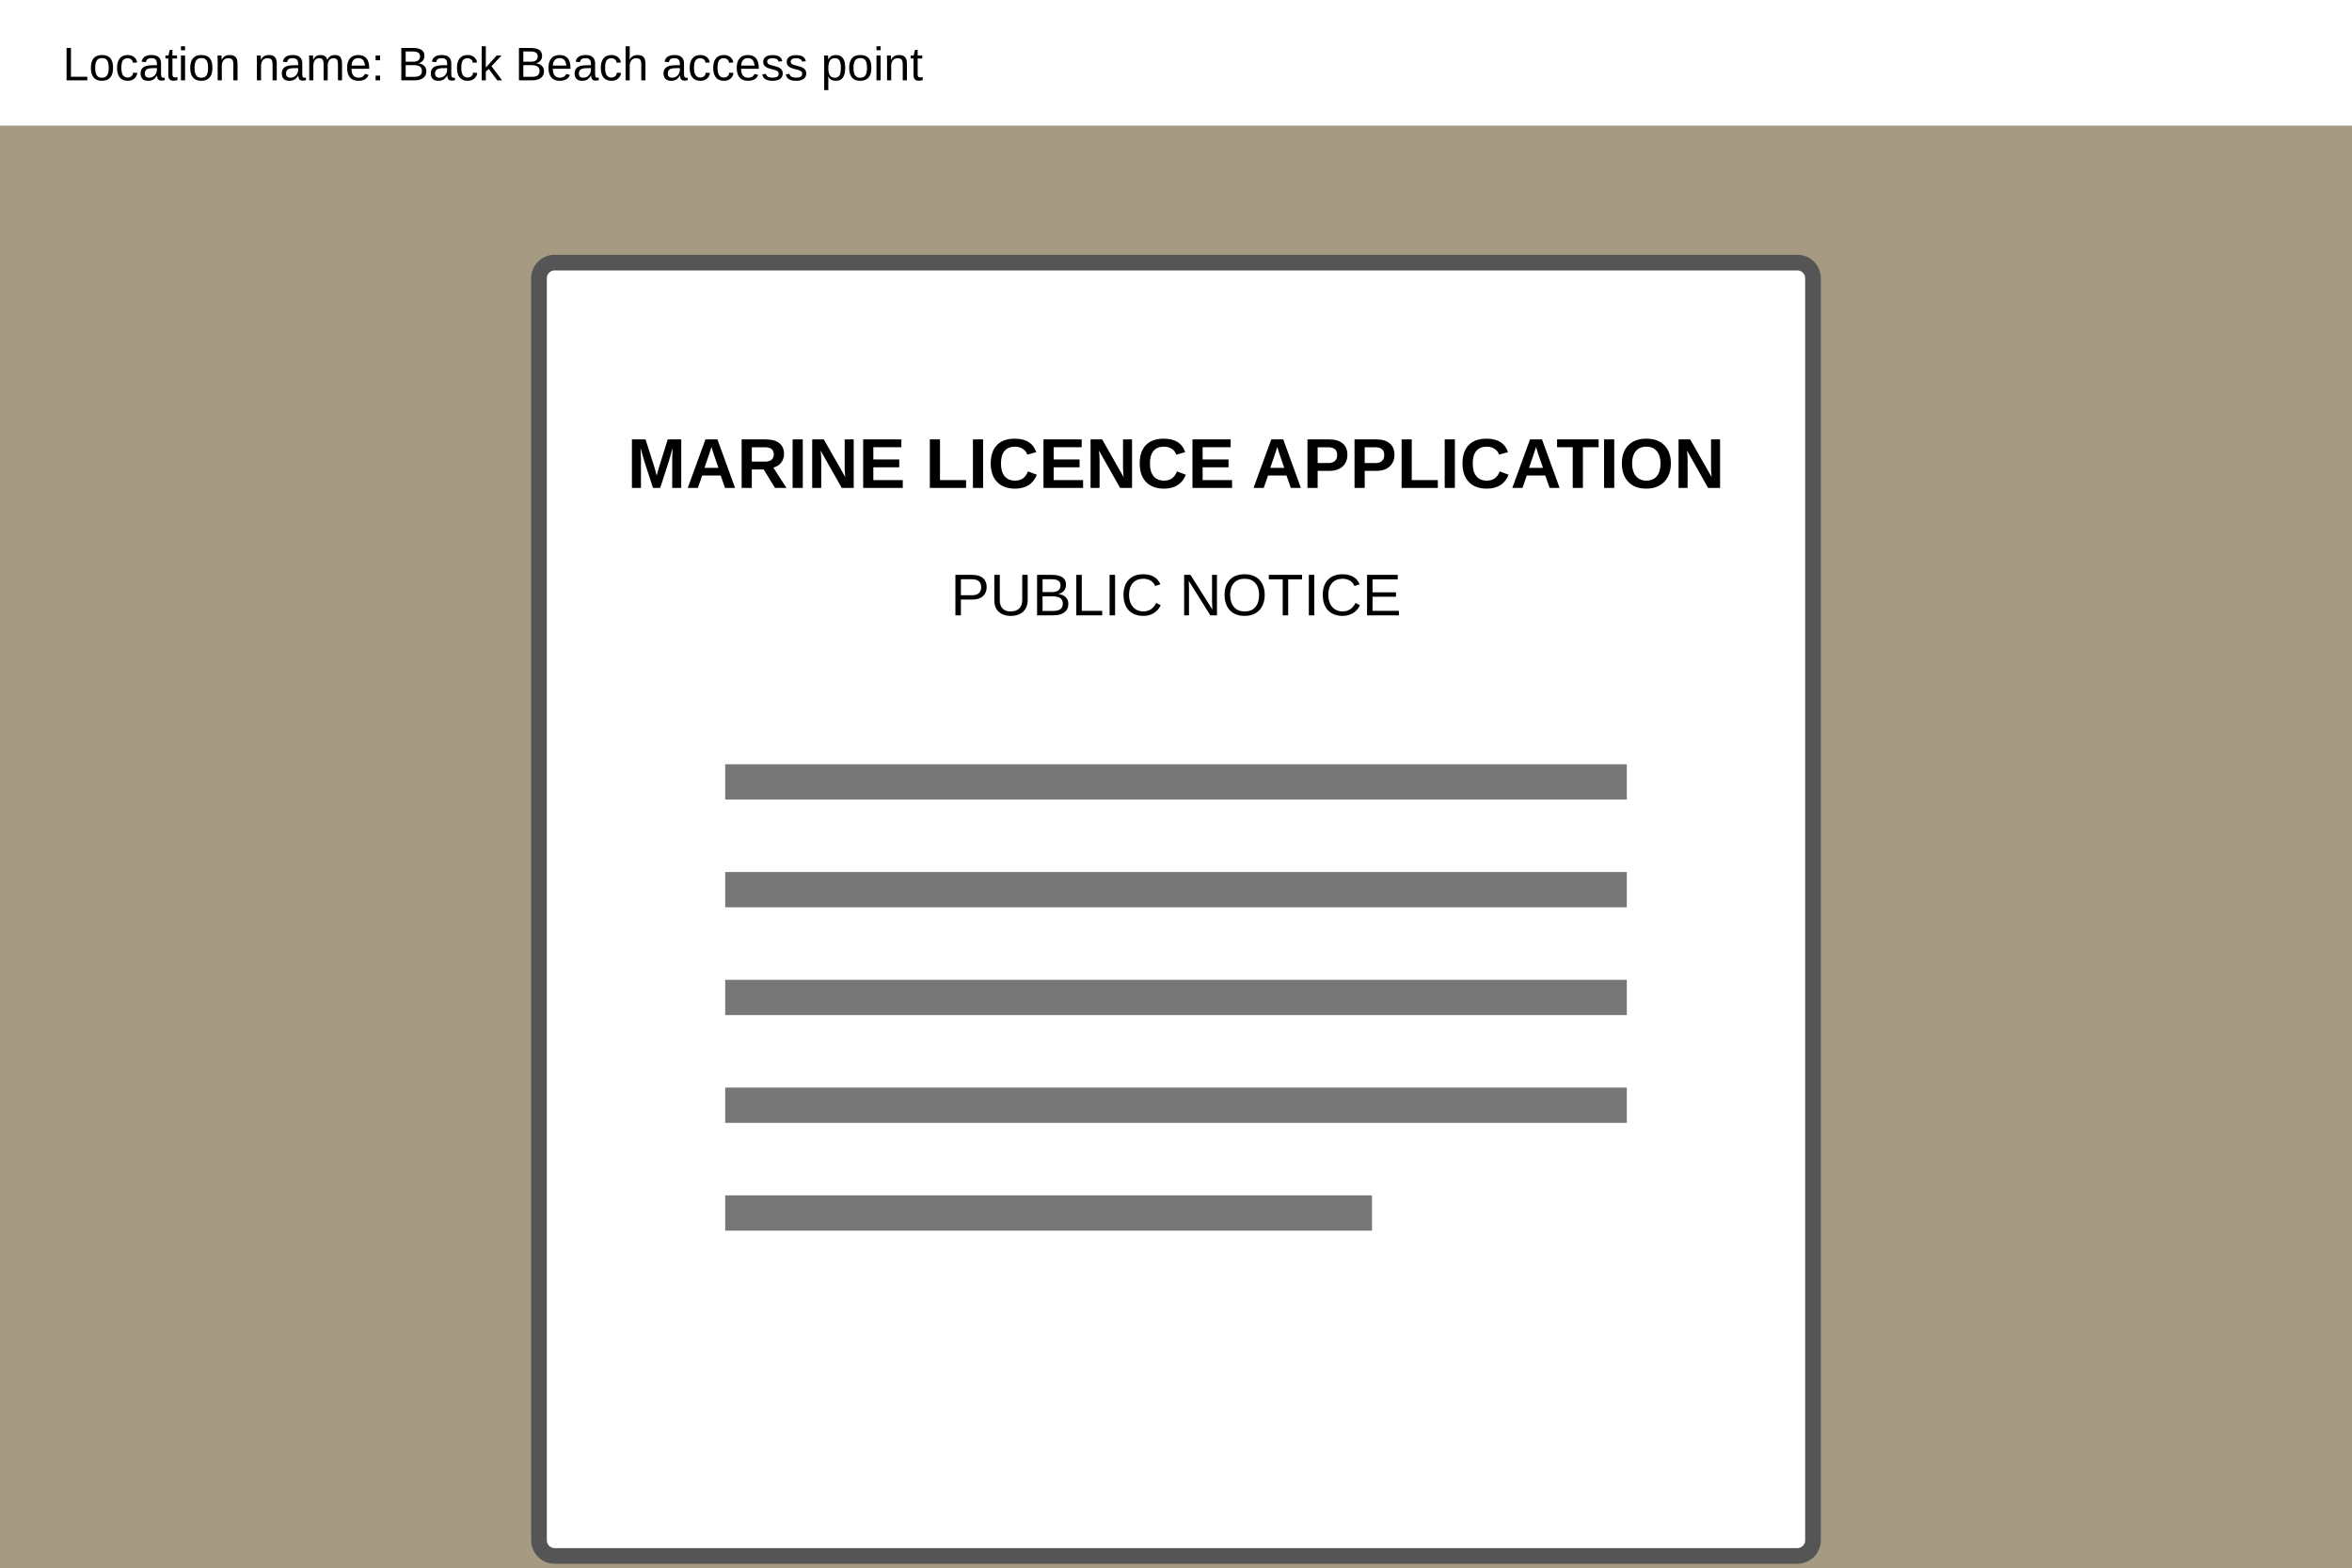
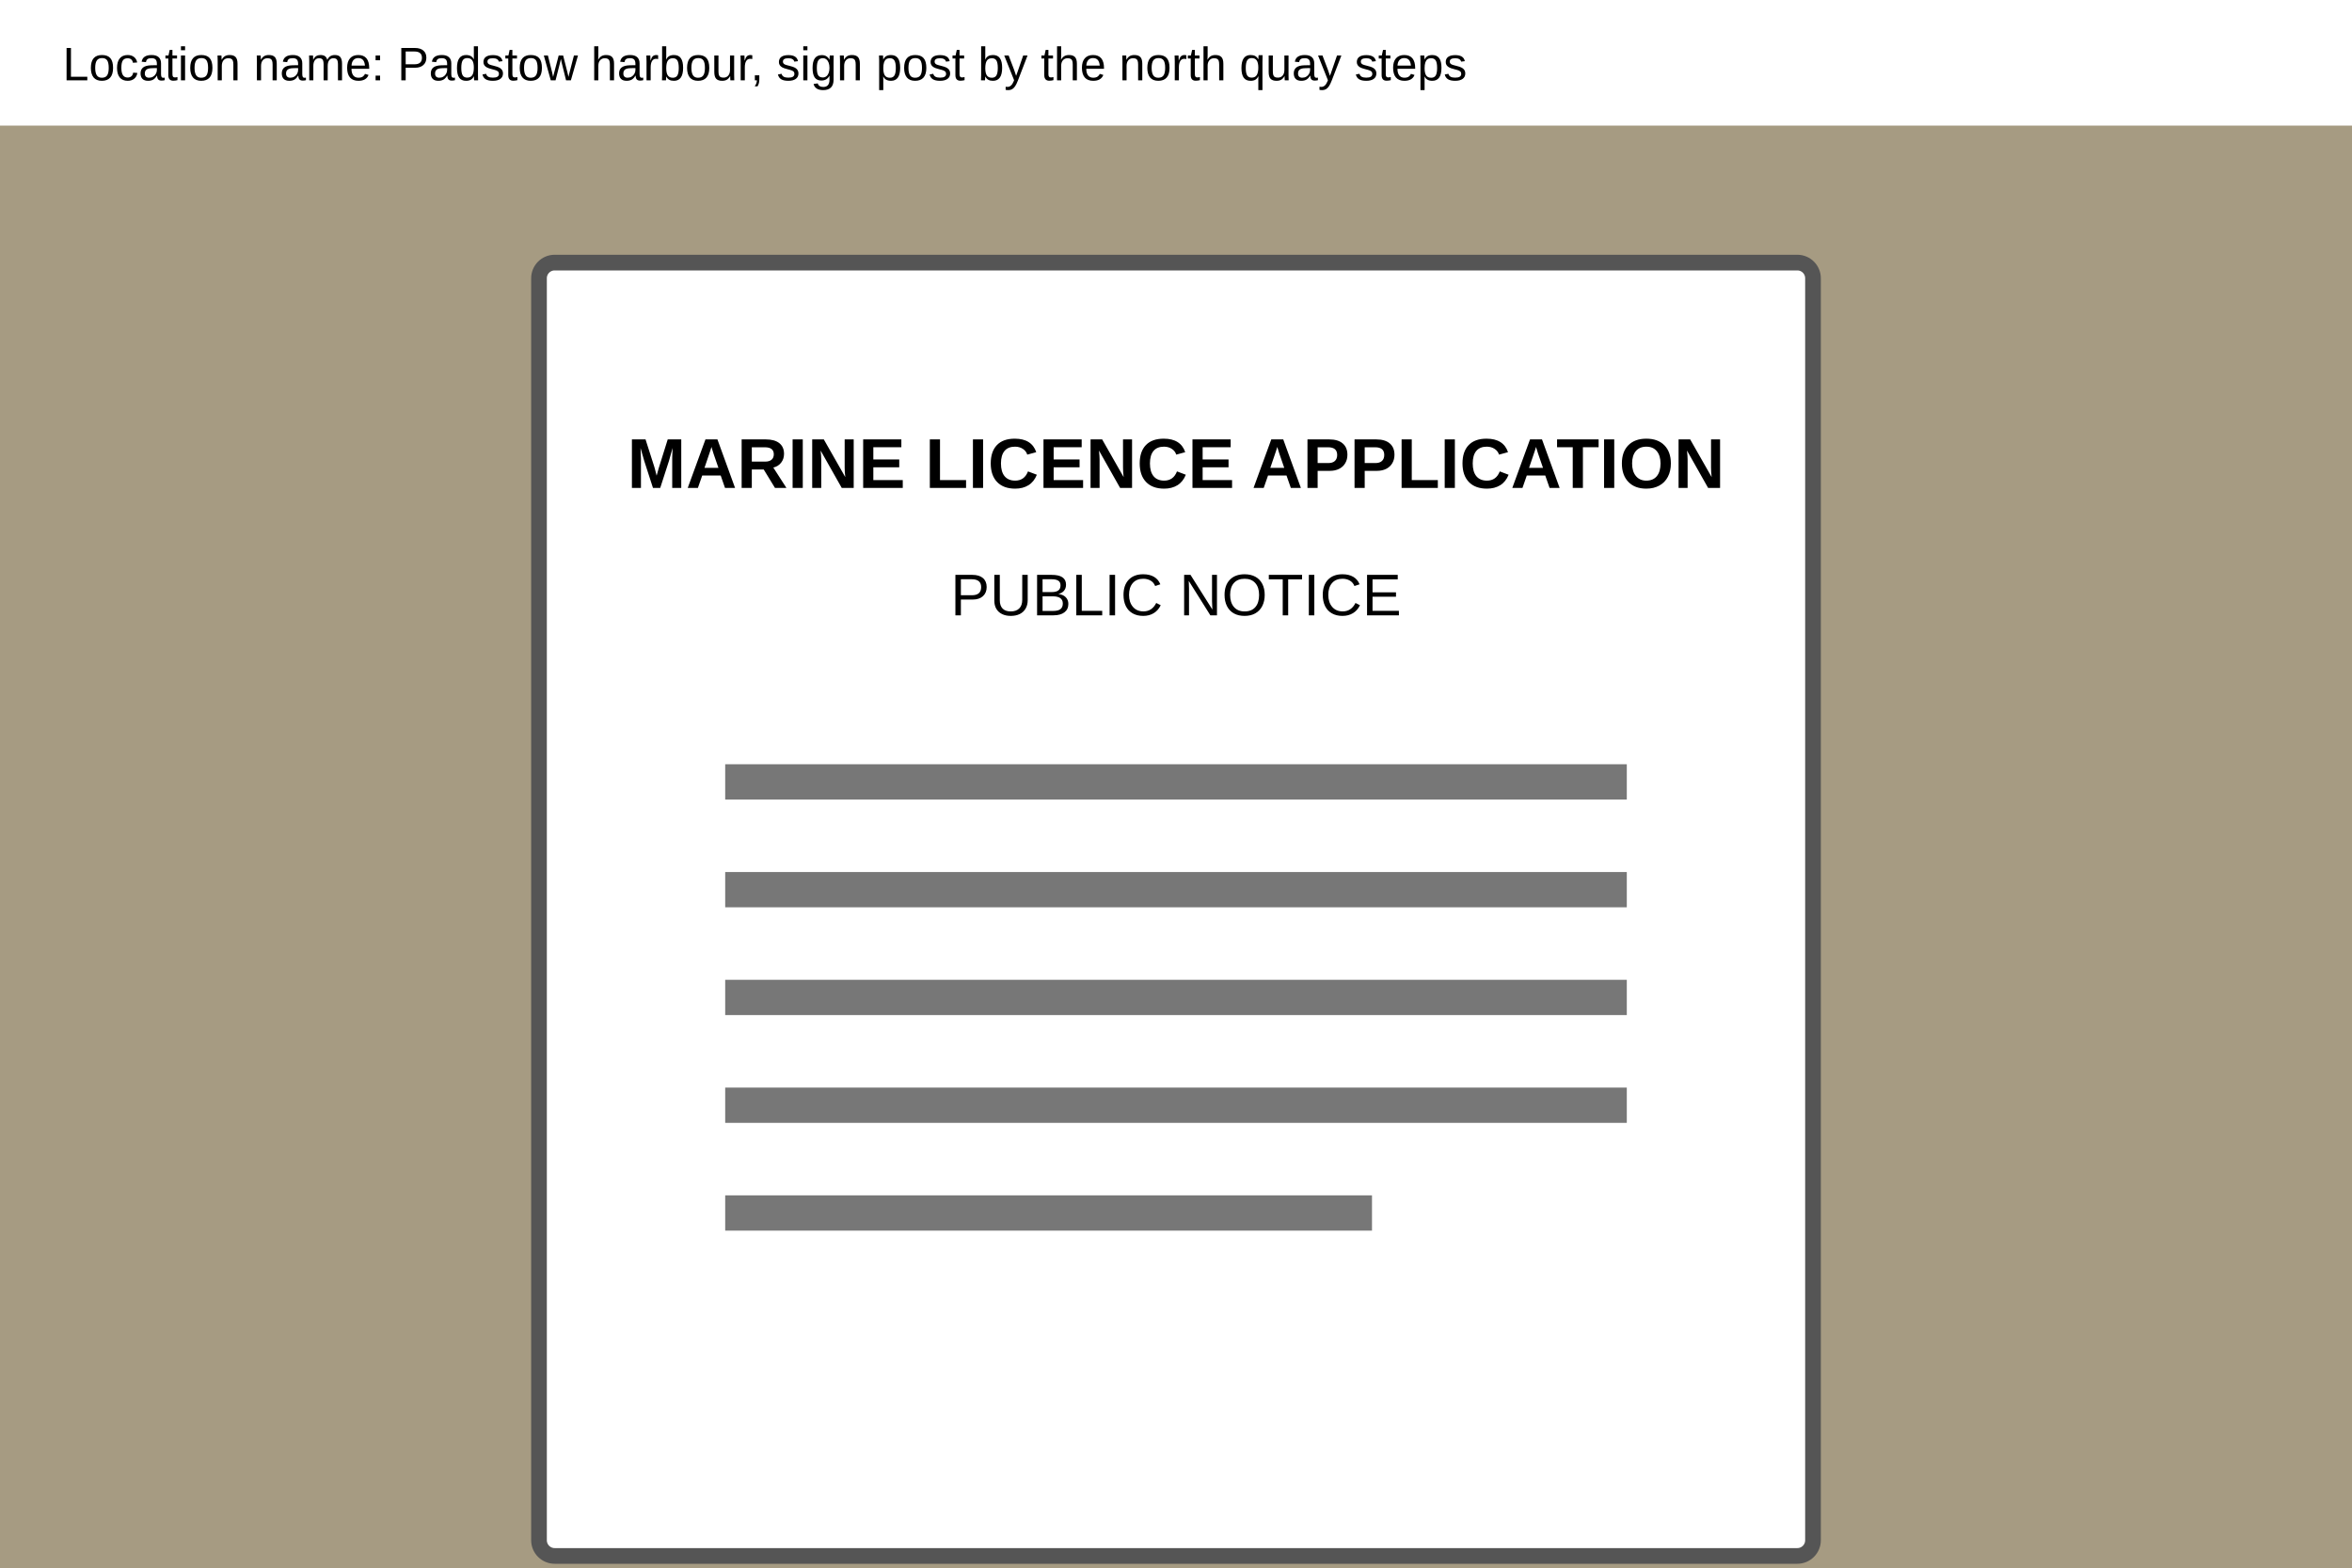
<svg xmlns="http://www.w3.org/2000/svg" width="1200" height="800" viewBox="0 0 1200 800">
  <g transform="translate(0 64)">
    <rect width="1200" height="800" fill="#a69b82" />
    <rect x="275" y="70" width="650" height="660" rx="8" fill="#fff" stroke="#555" stroke-width="8" />
    <text x="600" y="185" text-anchor="middle" font-family="Arial" font-size="36" font-weight="700">MARINE LICENCE APPLICATION</text>
    <text x="600" y="250" text-anchor="middle" font-family="Arial" font-size="30">PUBLIC NOTICE</text>
    <path d="M370 335h460M370 390h460M370 445h460M370 500h460M370 555h330" stroke="#777" stroke-width="18" />
  </g>
  <rect width="1200" height="64" fill="#fff" />
-   <text x="32" y="41" font-family="Arial" font-size="24">Location name: Back Beach access point</text>
+   <text x="32" y="41" font-family="Arial" font-size="24">Location name: Padstow harbour, sign post by the north quay steps</text>
</svg>
